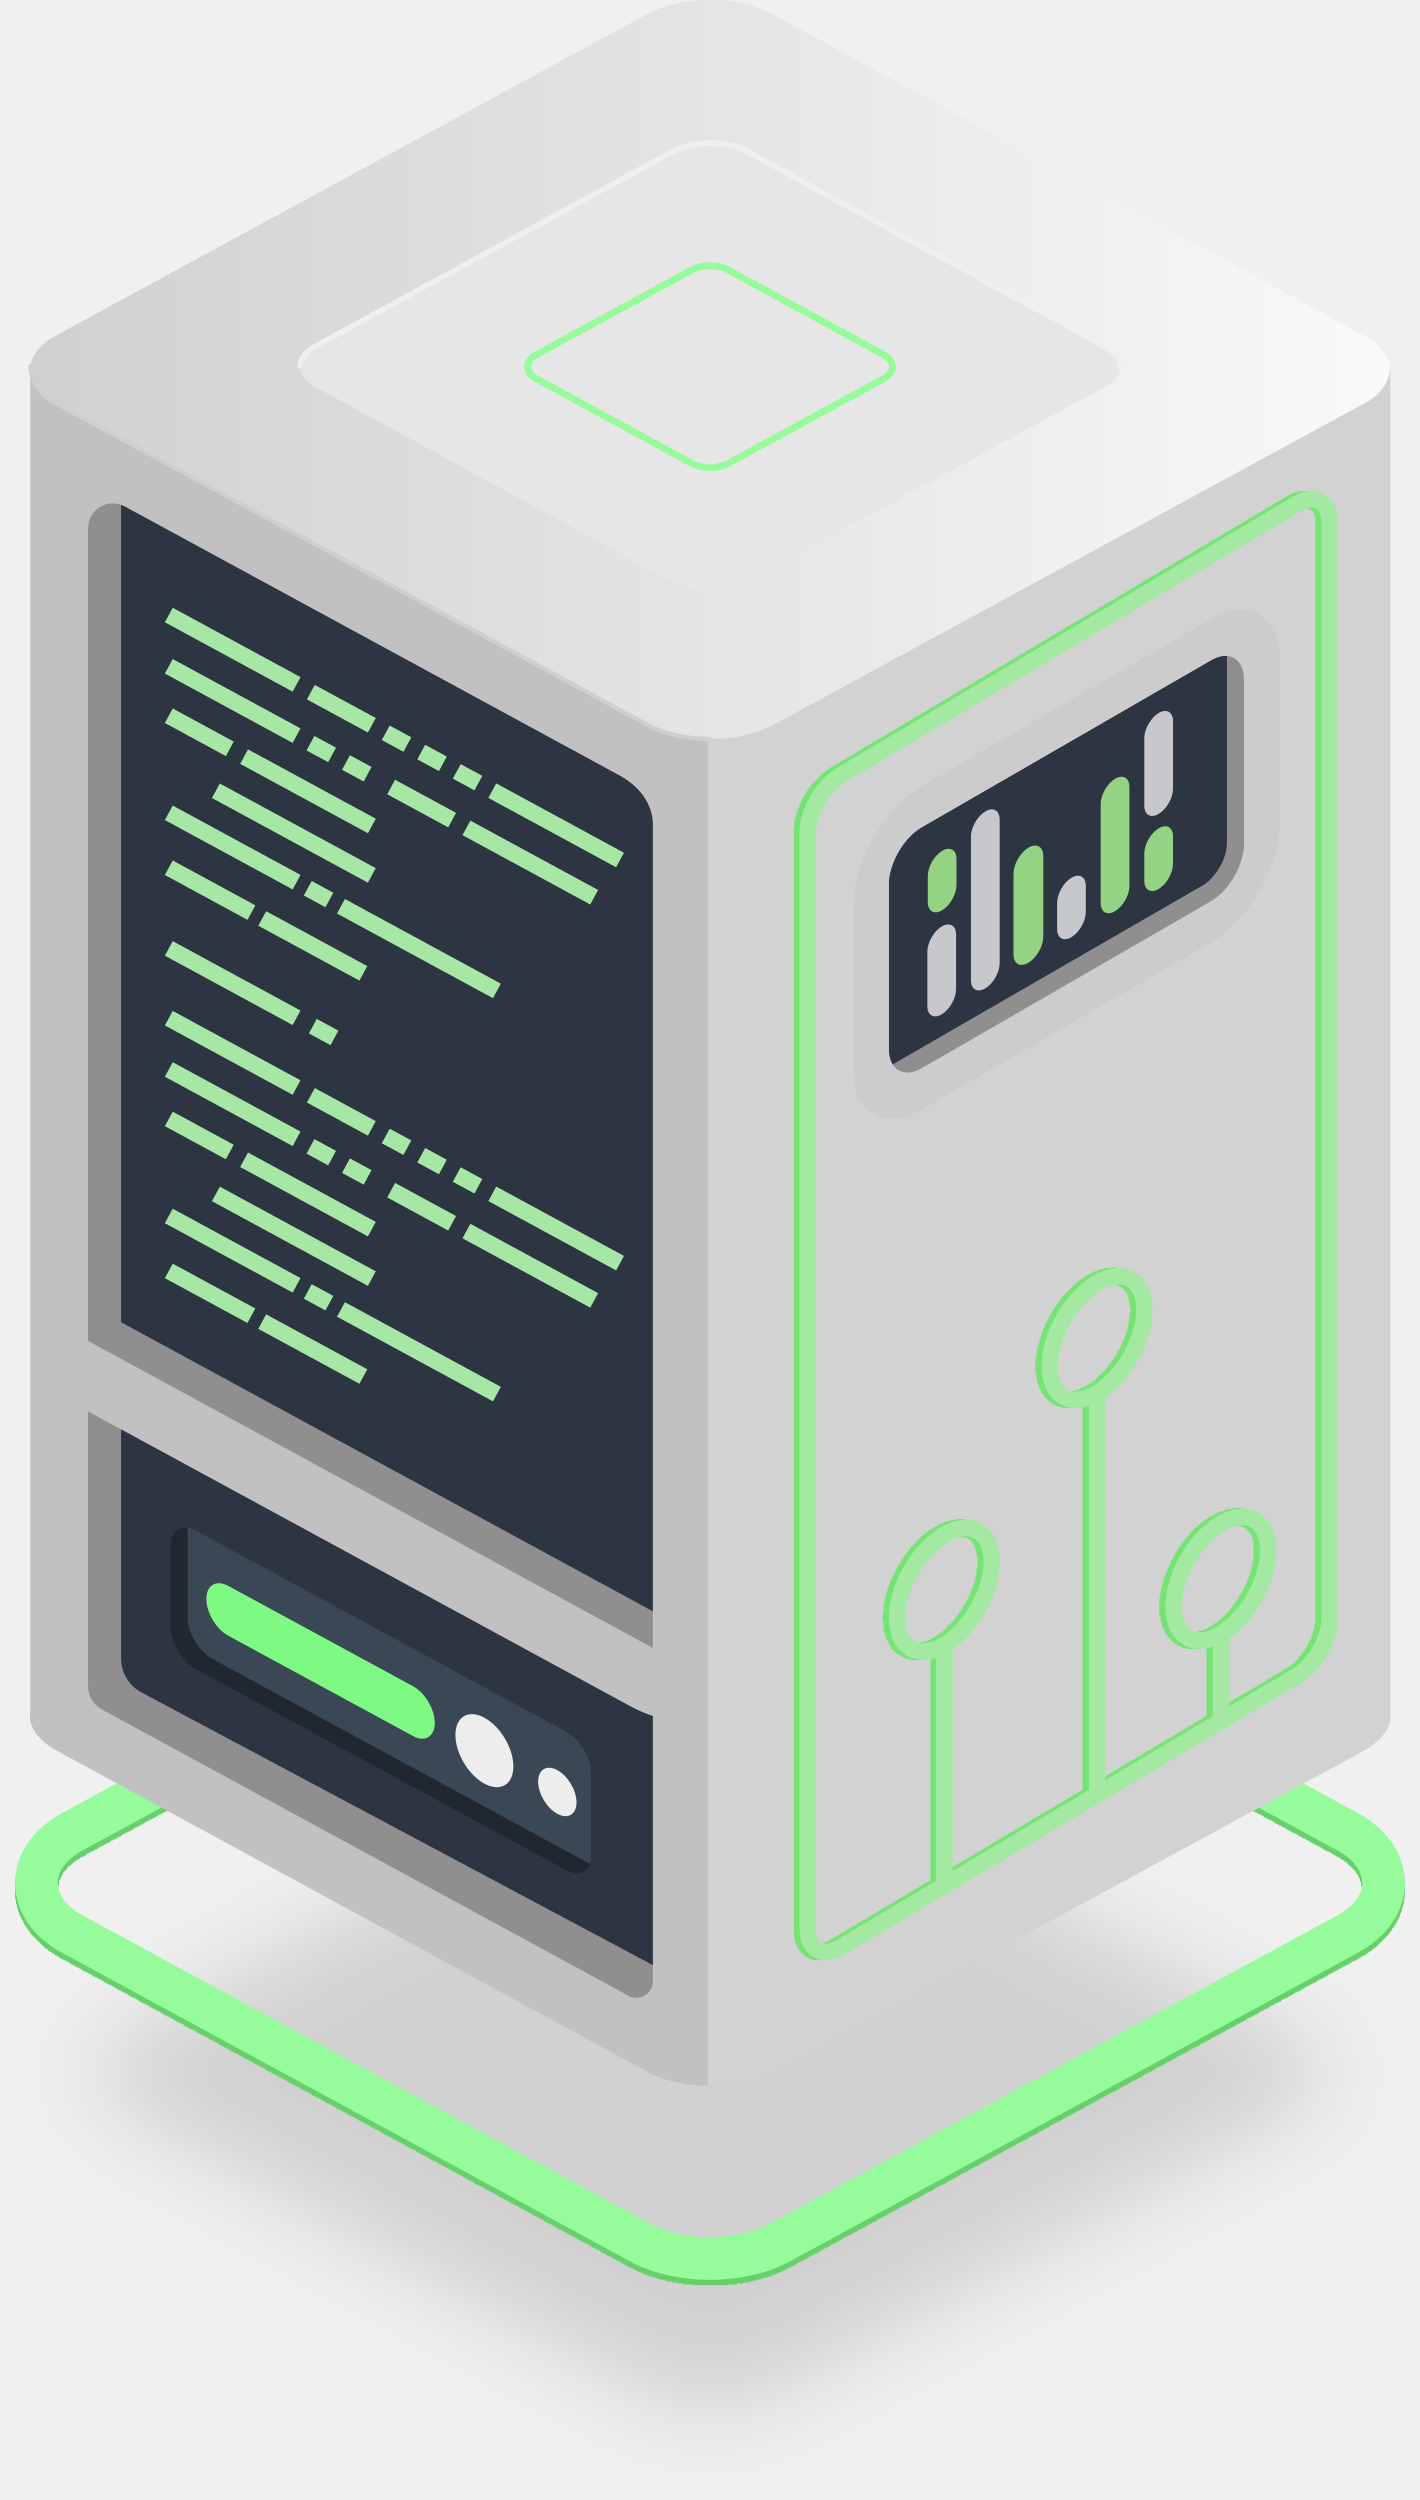
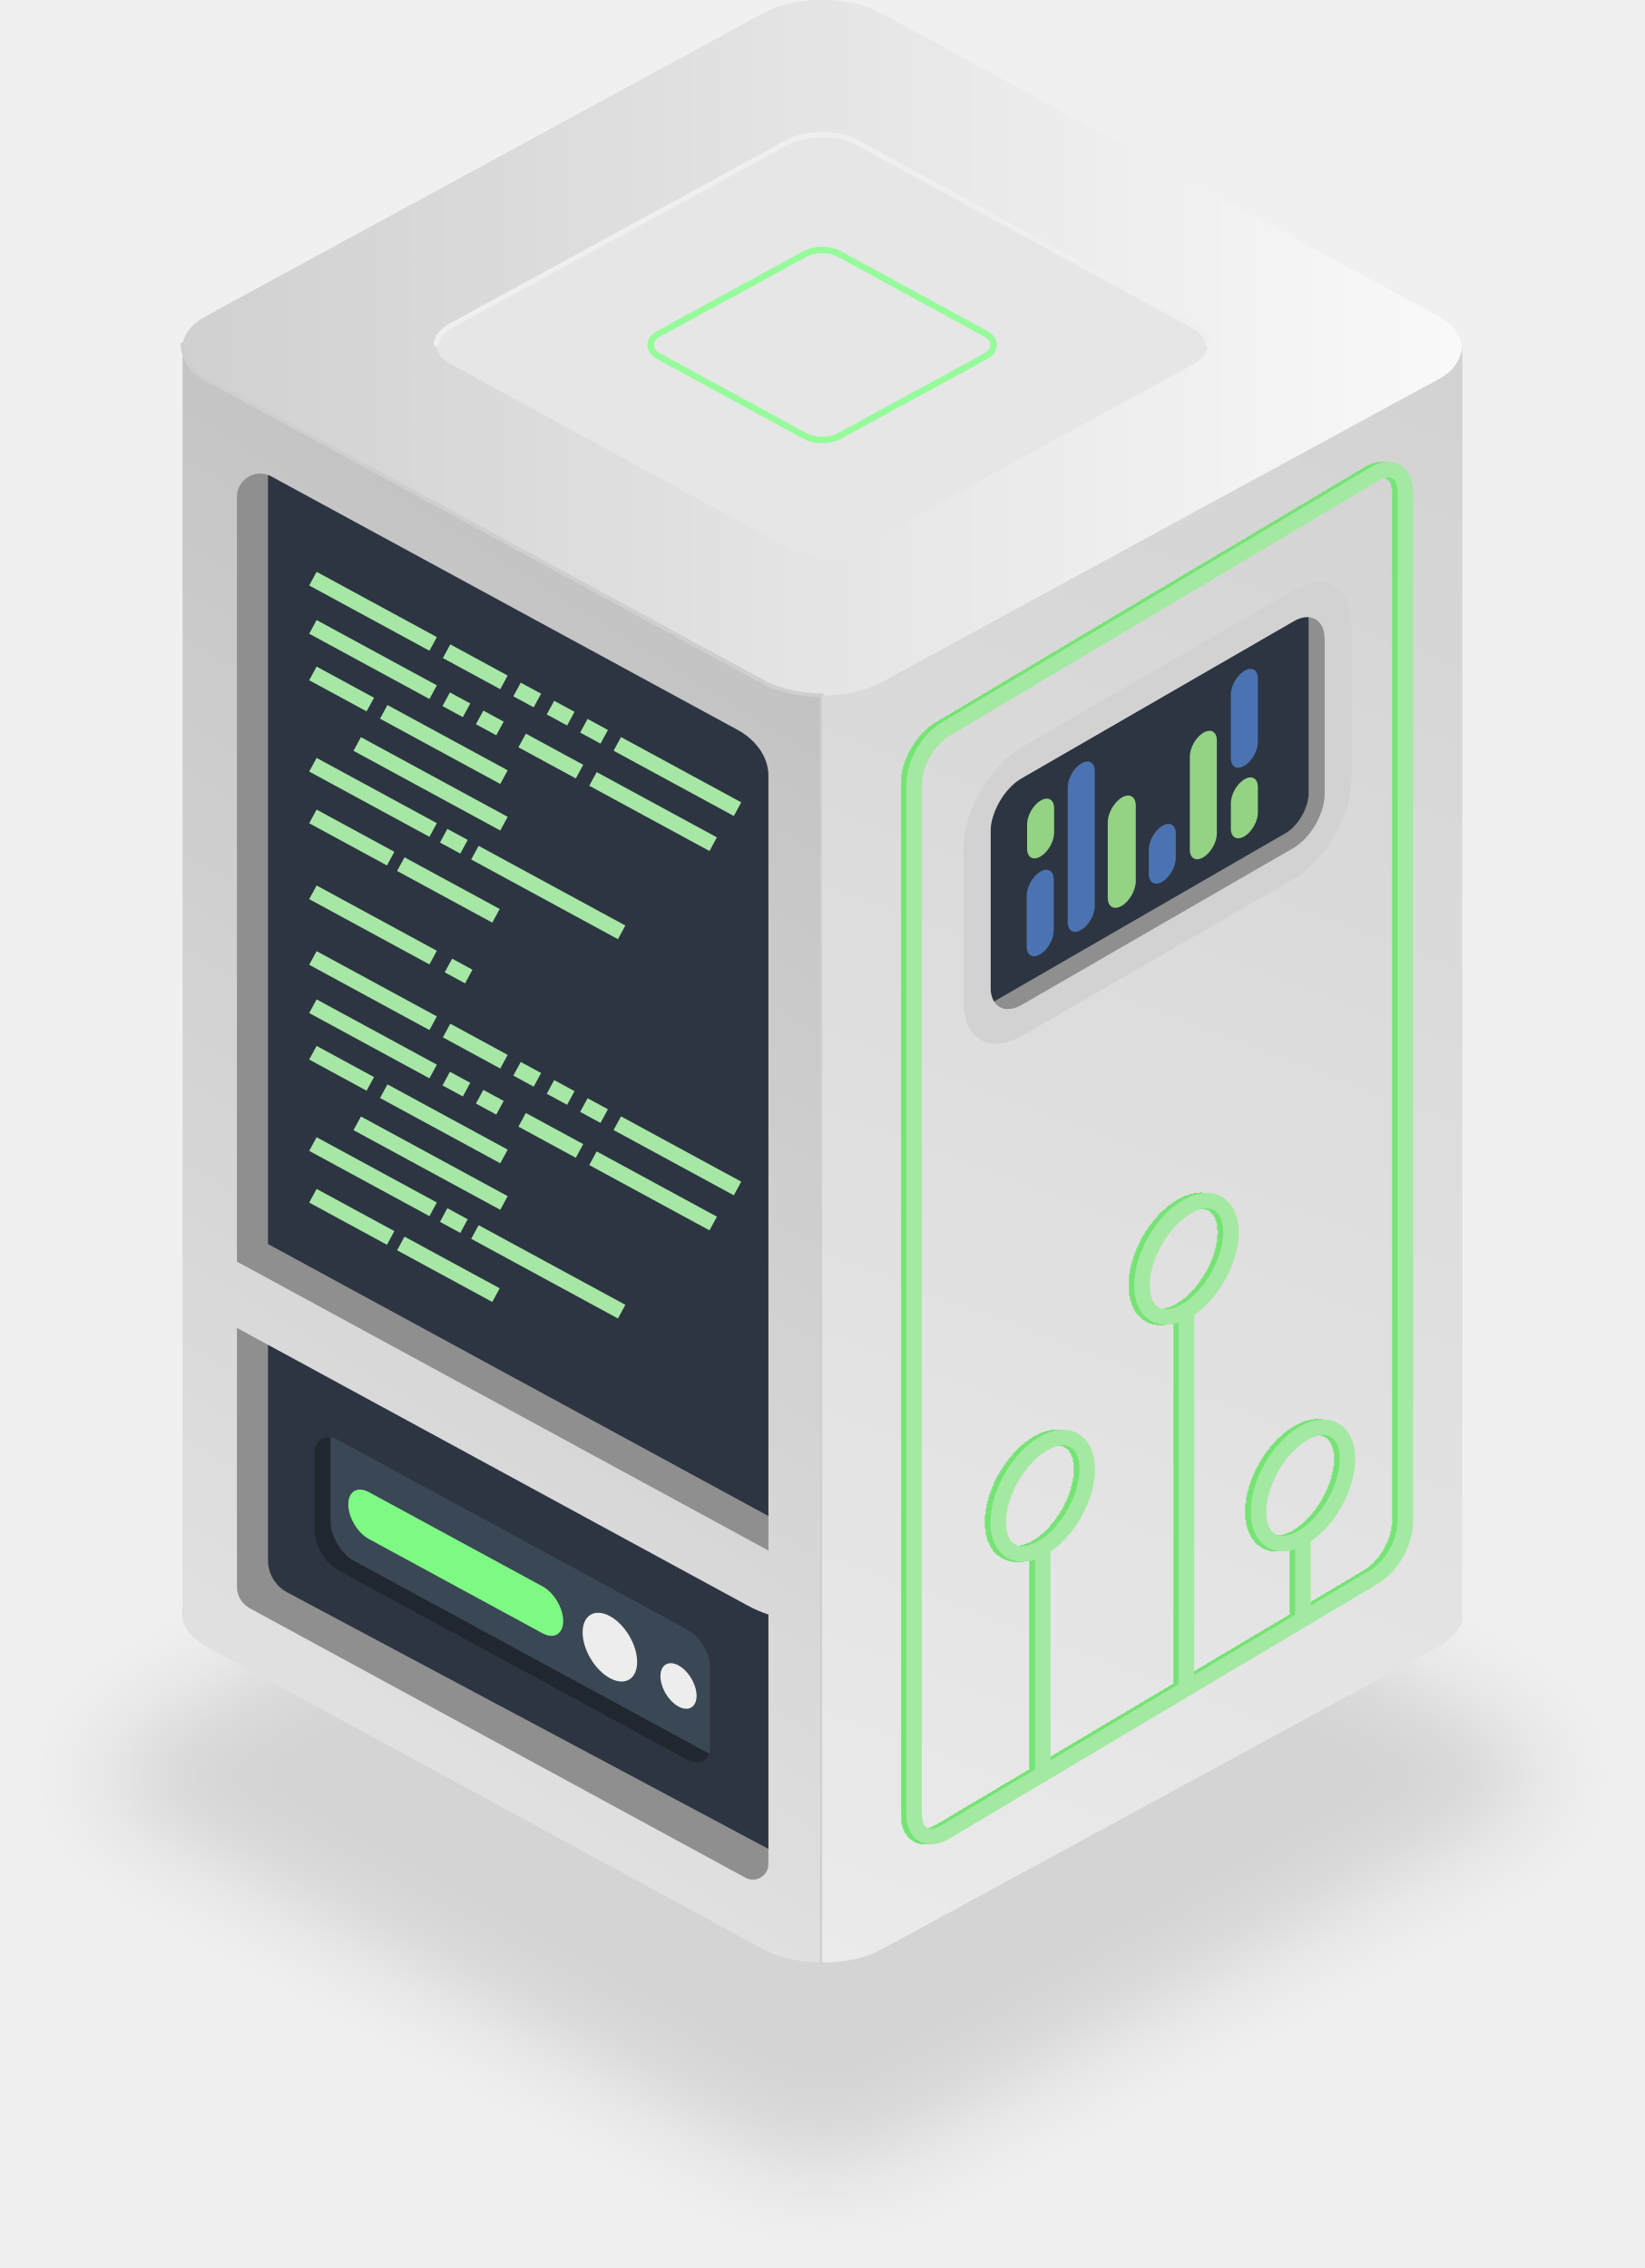
- <svg xmlns="http://www.w3.org/2000/svg" width="1032" height="1817" viewBox="0 0 1032 1817" fill="none">
+ <svg xmlns="http://www.w3.org/2000/svg" width="1270" height="1752" viewBox="0 0 1270 1752" fill="none">
  <g filter="url(#filter0_d)">
-     <path d="M557.231 1267.28C534.46 1254.91 497.54 1254.91 474.769 1267.28L83.078 1480.1C60.307 1492.47 60.307 1512.53 83.078 1524.9L474.769 1737.72C486.021 1743.83 500.726 1746.93 515.472 1747C530.57 1747.07 545.711 1743.98 557.231 1737.72L948.922 1524.9C971.693 1512.53 971.693 1492.47 948.922 1480.1L557.231 1267.28Z" fill="white" fill-opacity="0.01" />
+     <path d="M686.034 1076.48C657.849 1061.17 612.151 1061.17 583.966 1076.48L99.139 1339.78C70.954 1355.09 70.954 1379.91 99.139 1395.22L583.966 1658.52C597.892 1666.08 616.094 1669.91 634.347 1670C653.035 1670.09 671.776 1666.26 686.034 1658.52L1170.86 1395.22C1199.05 1379.91 1199.05 1355.09 1170.86 1339.78L686.034 1076.48Z" fill="white" fill-opacity="0.01" />
  </g>
+   <path d="M589.672 988.191C614.666 974.603 655.188 974.603 680.182 988.191L1110.1 1221.93C1135.1 1235.52 1135.1 1257.55 1110.1 1271.14L680.182 1504.88C667.832 1511.59 651.691 1514.99 635.506 1515.07C618.934 1515.15 602.316 1511.75 589.672 1504.88L159.751 1271.14C134.757 1257.55 134.757 1235.52 159.751 1221.93L589.672 988.191Z" fill="#A0A0A0" />
+   <path d="M167.706 327.581L163.5 1246L604.501 1486L618.001 561.5L167.706 327.581Z" fill="#2C3541" />
+   <path d="M207 356C207 347.163 199.837 340 191 340C182.163 340 175 347.163 175 356V943.593V994.814V1205.36C175 1227.52 187.214 1247.88 206.768 1258.3L581.471 1458.12C598.271 1467.25 618.097 1470.25 637.396 1470.16V1436C623.552 1436.07 605.017 1434.5 596.529 1429.88L221.825 1230.07C212.7 1225.2 207 1215.7 207 1205.36V1012.21L580.925 1215.51C597.724 1224.64 618.317 1228.52 637.616 1228.43L637.396 1183.43C623.552 1183.5 610.908 1180.59 602.419 1175.97L207 960.991V356Z" fill="#8F8F8F" />
+   <path d="M589.672 10.191C614.666 -3.397 655.188 -3.397 680.182 10.191L1110.1 243.931C1135.1 257.519 1135.1 279.551 1110.1 293.139L680.182 526.879C667.832 533.593 651.691 536.989 635.506 537.068C618.934 537.149 602.316 533.753 589.672 526.878L159.751 293.139C134.757 279.551 134.757 257.519 159.751 243.931L589.672 10.191Z" fill="url(#paint0_linear)" />
+   <path d="M589.666 10.191C614.66 -3.397 655.182 -3.397 680.176 10.191L1110.1 243.931C1135.09 257.519 1135.09 279.551 1110.1 293.139L680.176 526.879C667.826 533.593 651.685 536.989 635.5 537.068C618.928 537.149 602.31 533.753 589.666 526.878L159.745 293.139C134.752 279.551 134.752 257.519 159.745 243.931L589.666 10.191Z" fill="url(#paint1_linear)" />
+   <path fill-rule="evenodd" clip-rule="evenodd" d="M159.751 1272.14C144.347 1263.45 140.836 1253.09 141.006 1249V266C141.006 273 145.006 286 159.751 293.139L589.672 526.878C602.021 533.593 618.741 536.99 634.927 537.069L634.926 1516.07C620.368 1516 605.266 1513.24 593.506 1507.8C592.192 1507.19 590.913 1506.55 589.672 1505.88L159.751 1272.14ZM593.506 599.266C593.506 583.976 583.043 571.081 569.611 563.778L209.603 368.049C197.609 361.528 183.006 370.211 183.006 383.863V974.576L593.506 1197.76V599.266ZM593.506 1247.2C588.073 1245.4 582.837 1243.18 577.925 1240.51L183.006 1025.8V1225.68C183.006 1232.64 186.814 1239.05 192.93 1242.37L575.774 1450.52C583.77 1454.86 593.506 1449.08 593.506 1439.97V1247.2Z" fill="url(#paint2_linear)" />
+   <path d="M634.927 1516.07C634.54 1516.07 635.313 1516.07 634.927 1516.07ZM634.927 1516.07L634.927 537.069M634.927 537.069C635.1 537.069 634.754 537.07 634.927 537.069ZM634.927 537.069C635.14 537.07 634.714 537.069 634.927 537.069ZM634.927 537.069C618.741 536.99 602.022 533.593 589.672 526.878L159.751 293.139C145.006 286 141.006 273 141.006 266" stroke="#CFCFCF" stroke-width="3" stroke-linecap="round" stroke-linejoin="round" />
+   <path d="M1129.51 266V1249C1129.68 1253.09 1126.16 1263.45 1110.76 1272.14L680.84 1505.88C668.196 1512.75 651.577 1516.15 635.006 1516.07V537.068C651.577 537.149 668.196 533.753 680.84 526.878L1110.76 293.139C1125.51 286 1129.51 273 1129.51 266Z" fill="url(#paint3_linear)" />
+   <path d="M607.702 110.167C622.782 101.944 647.23 101.944 662.31 110.167L921.696 251.611C936.776 259.834 936.776 273.166 921.696 281.389L662.31 422.833C654.859 426.896 645.12 428.951 635.355 428.999C625.357 429.048 615.331 426.993 607.702 422.833L348.315 281.389C333.236 273.166 333.236 259.834 348.315 251.611L607.702 110.167Z" fill="#E6E6E6" />
+   <path d="M648.113 196.109C644.367 194.066 639.618 193.114 635.006 193.114C630.394 193.114 625.645 194.066 621.898 196.109L508.748 257.81C505.039 259.833 502.512 262.868 502.512 266.5C502.512 270.132 505.039 273.167 508.748 275.19L621.898 336.891C625.689 338.958 630.505 339.909 635.171 339.886C639.729 339.863 644.41 338.91 648.113 336.891L761.263 275.19C764.973 273.167 767.5 270.132 767.5 266.5C767.5 262.868 764.973 259.833 761.263 257.81L648.113 196.109Z" stroke="#96FB9B" stroke-width="5" />
+   <path d="M337.017 266C337.243 260.779 341.009 255.595 348.315 251.611L607.702 110.167C622.781 101.944 647.23 101.944 662.31 110.167L921.696 251.611C929.236 255.723 933.006 261.111 933.006 266.5" stroke="#EFEFEF" stroke-width="4" stroke-linecap="round" />
+   <rect width="301.914" height="177.919" transform="matrix(-0.866025 0.5 0 1 1026.47 464)" fill="#2C3541" />
+   <path d="M1018.72 471.709V612.984C1018.72 626.792 1009.02 643.581 997.065 650.484L765.001 784.467" stroke="#8F8F8F" stroke-width="16" />
+   <rect x="10.392" y="-18" width="322.06" height="199.099" rx="40" transform="matrix(-0.866025 0.5 0 1 1042.52 460.858)" stroke="#D2D2D2" stroke-width="24" stroke-linecap="round" />
+   <rect width="342.571" height="106.712" transform="matrix(0.878817 0.477159 0 1 247.344 1099)" fill="#3A4755" />
+   <path d="M247.344 1100.94V1175.67C247.344 1189.48 257.18 1206.01 269.314 1212.6L548.4 1364.13" stroke="#21272F" stroke-width="16" />
+   <rect x="-13.182" y="-22.157" width="378.053" height="130.636" rx="36" transform="matrix(0.878817 0.477159 0 1 241.403 1108.76)" stroke="#2C3541" stroke-width="30" stroke-linecap="round" />
+   <path d="M950.681 620.383C950.681 613.677 955.353 605.462 961.116 602.033C966.879 598.604 971.551 601.261 971.551 607.967V627.753C971.551 634.459 966.879 642.675 961.116 646.103C955.353 649.532 950.681 646.875 950.681 640.17V620.383Z" fill="#93D383" />
+   <path d="M950.681 536.558C950.681 529.852 955.353 521.637 961.116 518.208C966.879 514.779 971.551 517.436 971.551 524.142V573.208C971.551 579.914 966.879 588.129 961.116 591.558C955.353 594.987 950.681 592.33 950.681 585.624V536.558Z" fill="#578BDA" fill-opacity="0.73" />
+   <path d="M918.99 584.374C918.99 577.668 923.662 569.452 929.425 566.024C935.188 562.595 939.86 565.252 939.86 571.958V643.909C939.86 650.615 935.188 658.831 929.425 662.259C923.662 665.688 918.99 663.031 918.99 656.325V584.374Z" fill="#93D383" />
+   <path d="M887.299 656.292C887.299 649.586 891.971 641.371 897.734 637.942C903.497 634.513 908.169 637.17 908.169 643.876V662.763C908.169 669.469 903.497 677.685 897.734 681.113C891.971 684.542 887.299 681.885 887.299 675.179V656.292Z" fill="#578BDA" fill-opacity="0.73" />
+   <path d="M855.608 635.123C855.608 628.169 860.453 619.649 866.43 616.093C872.406 612.538 877.251 615.293 877.251 622.247V680.708C877.251 687.662 872.406 696.182 866.43 699.737C860.453 703.293 855.608 700.538 855.608 693.584V635.123Z" fill="#93D383" />
+   <path d="M824.691 608.098C824.691 601.392 829.363 593.176 835.126 589.748C840.889 586.319 845.56 588.976 845.56 595.682V700.011C845.56 706.717 840.889 714.933 835.126 718.361C829.363 721.79 824.691 719.133 824.691 712.428V608.098Z" fill="#578BDA" fill-opacity="0.73" />
+   <path d="M793 691.708C793 685.002 797.672 676.787 803.435 673.358C809.198 669.93 813.87 672.586 813.87 679.292V718.865C813.87 725.571 809.198 733.787 803.435 737.215C797.672 740.644 793 737.987 793 731.282V691.708Z" fill="#578BDA" fill-opacity="0.73" />
+   <path d="M793.309 636.766C793.309 630.06 797.981 621.845 803.744 618.416C809.507 614.987 814.179 617.644 814.179 624.35V643.237C814.179 649.943 809.507 658.158 803.744 661.587C797.981 665.016 793.309 662.359 793.309 655.653V636.766Z" fill="#93D383" />
+   <rect width="188.89" height="36.223" rx="18.111" transform="matrix(0.878817 0.477159 0 1 269 1144)" fill="#7EFA84" />
+   <rect width="47.928" height="47.928" rx="23.964" transform="matrix(0.878817 0.477159 0 1 450 1237)" fill="#EDEDED" />
+   <rect width="31.763" height="31.763" rx="15.882" transform="matrix(0.878817 0.477159 0 1 510.103 1278.94)" fill="#EDEDED" />
  <g filter="url(#filter1_d)">
-     <path d="M52.59 1331.29L465.171 1107.15C479.997 1099.1 498.422 1095.5 516 1095.5C533.578 1095.5 552.003 1099.1 566.829 1107.15L979.41 1331.29C993.993 1339.21 1005.5 1351.99 1005.5 1368.5C1005.5 1385.01 993.993 1397.79 979.41 1405.71L566.829 1629.85C551.833 1637.99 533.149 1641.59 515.369 1641.5C497.994 1641.41 479.826 1637.81 465.171 1629.85L52.59 1405.71C38.007 1397.79 26.5 1385.01 26.5 1368.5C26.5 1351.99 38.007 1339.21 52.59 1331.29Z" stroke="#96FB9B" stroke-width="31" />
+     <path d="M805.376 1195.45C824.362 1184.16 839.753 1157.09 839.753 1135C839.753 1112.91 824.362 1104.16 805.376 1115.45C786.391 1126.75 771 1153.81 771 1175.9C771 1197.99 786.391 1206.75 805.376 1195.45ZM805.376 1195.45V1370.41M1006.38 1187.45C1025.36 1176.16 1040.75 1149.09 1040.75 1127C1040.75 1104.91 1025.36 1096.16 1006.38 1107.45C987.391 1118.75 972 1145.81 972 1167.9C972 1189.99 987.391 1198.75 1006.38 1187.45ZM1006.38 1187.45V1250.83M916.376 1012.45C935.362 1001.16 950.753 974.091 950.753 952C950.753 929.909 935.362 921.157 916.376 932.452C897.391 943.747 882 970.812 882 992.903C882 1014.99 897.391 1023.75 916.376 1012.45ZM916.376 1012.45V1304.37M730.069 1415.21L1061.4 1218.09C1074.69 1210.19 1085.46 1191.24 1085.46 1175.78V380C1085.46 364.536 1074.69 358.41 1061.4 366.316L730.069 563.435C716.779 571.341 706.006 590.287 706.006 605.751V1401.53C706.006 1416.99 716.779 1423.12 730.069 1415.21Z" stroke="#A3E9A2" stroke-width="12" />
  </g>
-   <path d="M470.672 988.191C495.666 974.603 536.188 974.603 561.182 988.191L991.103 1221.93C1016.1 1235.52 1016.1 1257.55 991.103 1271.14L561.182 1504.88C548.832 1511.59 532.691 1514.99 516.506 1515.07C499.934 1515.15 483.316 1511.75 470.672 1504.88L40.751 1271.14C15.758 1257.55 15.758 1235.52 40.751 1221.93L470.672 988.191Z" fill="#A0A0A0" />
-   <path d="M48.706 327.581L44.5 1246L485.501 1486L499.001 561.5L48.706 327.581Z" fill="#2C3541" />
-   <path d="M88 356C88 347.163 80.837 340 72 340C63.163 340 56 347.163 56 356V943.593V994.814V1205.36C56 1227.52 68.214 1247.88 87.768 1258.3L462.471 1458.12C479.271 1467.25 499.097 1470.25 518.396 1470.16V1436C504.552 1436.07 486.017 1434.5 477.529 1429.88L102.825 1230.07C93.7 1225.2 88 1215.7 88 1205.36V1012.21L461.925 1215.51C478.724 1224.64 499.317 1228.52 518.616 1228.43L518.396 1183.43C504.552 1183.5 491.908 1180.59 483.419 1175.97L88 960.991V356Z" fill="#8F8F8F" />
-   <path d="M470.672 10.191C495.666 -3.397 536.188 -3.397 561.182 10.191L991.103 243.931C1016.1 257.519 1016.1 279.551 991.103 293.139L561.182 526.879C548.832 533.593 532.691 536.989 516.506 537.068C499.934 537.149 483.316 533.753 470.672 526.878L40.751 293.139C15.758 279.551 15.758 257.519 40.751 243.931L470.672 10.191Z" fill="url(#paint0_linear)" />
-   <path d="M470.666 10.191C495.66 -3.397 536.182 -3.397 561.176 10.191L991.097 243.931C1016.09 257.519 1016.09 279.551 991.097 293.139L561.176 526.879C548.826 533.593 532.685 536.989 516.5 537.068C499.928 537.149 483.31 533.753 470.666 526.878L40.745 293.139C15.752 279.551 15.752 257.519 40.745 243.931L470.666 10.191Z" fill="url(#paint1_linear)" />
-   <path fill-rule="evenodd" clip-rule="evenodd" d="M40.751 1272.14C25.347 1263.45 21.836 1253.09 22.006 1249V266C22.006 273 26.006 286 40.751 293.139L470.672 526.878C483.021 533.593 499.741 536.99 515.927 537.069L515.926 1516.07C501.368 1516 486.266 1513.24 474.506 1507.8C473.192 1507.19 471.913 1506.55 470.672 1505.88L40.751 1272.14ZM474.506 599.266C474.506 583.976 464.043 571.081 450.611 563.778L90.603 368.049C78.609 361.528 64.006 370.211 64.006 383.863V974.576L474.506 1197.76V599.266ZM474.506 1247.2C469.073 1245.4 463.837 1243.18 458.925 1240.51L64.006 1025.8V1225.68C64.006 1232.64 67.814 1239.05 73.93 1242.37L456.774 1450.52C464.77 1454.86 474.506 1449.08 474.506 1439.97V1247.2Z" fill="#C1C1C1" />
-   <path d="M515.927 1516.07C515.54 1516.07 516.313 1516.07 515.927 1516.07ZM515.927 1516.07L515.927 537.069M515.927 537.069C516.1 537.069 515.754 537.07 515.927 537.069ZM515.927 537.069C516.14 537.07 515.714 537.069 515.927 537.069ZM515.927 537.069C499.741 536.99 483.022 533.593 470.672 526.878L40.751 293.139C26.006 286 22.006 273 22.006 266" stroke="#CFCFCF" stroke-width="3" stroke-linecap="round" stroke-linejoin="round" />
-   <path d="M1010.51 266V1249C1010.68 1253.09 1007.16 1263.45 991.761 1272.14L561.84 1505.88C549.196 1512.75 532.577 1516.15 516.006 1516.07V537.068C532.577 537.149 549.196 533.753 561.84 526.878L991.761 293.139C1006.51 286 1010.51 273 1010.51 266Z" fill="#D2D2D2" />
-   <path d="M488.702 110.167C503.782 101.944 528.23 101.944 543.31 110.167L802.696 251.611C817.776 259.834 817.776 273.166 802.696 281.389L543.31 422.833C535.859 426.896 526.12 428.951 516.355 428.999C506.357 429.048 496.331 426.993 488.702 422.833L229.315 281.389C214.236 273.166 214.236 259.834 229.315 251.611L488.702 110.167Z" fill="#E6E6E6" />
-   <path d="M642.263 257.81L529.113 196.109C525.367 194.066 520.618 193.114 516.006 193.114C511.394 193.114 506.645 194.066 502.898 196.109L389.748 257.81C386.039 259.833 383.512 262.868 383.512 266.5C383.512 270.132 386.039 273.167 389.748 275.19L502.898 336.891C506.689 338.958 511.505 339.909 516.171 339.886C520.729 339.863 525.41 338.91 529.113 336.891L642.263 275.19C645.973 273.167 648.5 270.132 648.5 266.5C648.5 262.868 645.973 259.833 642.263 257.81Z" stroke="#96FB9B" stroke-width="5" />
-   <path d="M218.017 266C218.243 260.779 222.009 255.595 229.315 251.611L488.702 110.167C503.781 101.944 528.23 101.944 543.31 110.167L802.696 251.611C810.236 255.723 814.006 261.111 814.006 266.5" stroke="#EFEFEF" stroke-width="4" stroke-linecap="round" />
-   <rect width="301.914" height="177.919" transform="matrix(-0.866025 0.5 0 1 907.465 464)" fill="#2C3541" />
-   <path d="M899.715 471.709V612.984C899.715 626.792 890.022 643.581 878.065 650.484L646.001 784.467" stroke="#8F8F8F" stroke-width="16" />
-   <rect x="12.99" y="-22.5" width="328.06" height="205.099" rx="43" transform="matrix(-0.866025 0.5 0 1 928.368 459.559)" stroke="#CCCCCC" stroke-width="30" stroke-linecap="round" />
-   <rect width="342.571" height="106.712" transform="matrix(0.878817 0.477159 0 1 128.344 1099)" fill="#3A4755" />
-   <path d="M128.344 1100.94V1175.67C128.344 1189.48 138.18 1206.01 150.314 1212.6L429.4 1364.13" stroke="#21272F" stroke-width="16" />
-   <rect x="-13.182" y="-22.157" width="378.053" height="130.636" rx="36" transform="matrix(0.878817 0.477159 0 1 122.403 1108.76)" stroke="#2C3541" stroke-width="30" stroke-linecap="round" />
-   <path d="M831.681 620.383C831.681 613.677 836.353 605.462 842.116 602.033C847.879 598.604 852.551 601.261 852.551 607.967V627.753C852.551 634.459 847.879 642.675 842.116 646.103C836.353 649.532 831.681 646.875 831.681 640.17V620.383Z" fill="#93D383" />
-   <path d="M831.681 536.558C831.681 529.852 836.353 521.637 842.116 518.208C847.879 514.779 852.551 517.436 852.551 524.142V573.208C852.551 579.914 847.879 588.129 842.116 591.558C836.353 594.987 831.681 592.33 831.681 585.624V536.558Z" fill="white" fill-opacity="0.73" />
-   <path d="M799.99 584.374C799.99 577.668 804.662 569.452 810.425 566.024C816.188 562.595 820.86 565.252 820.86 571.958V643.909C820.86 650.615 816.188 658.831 810.425 662.259C804.662 665.688 799.99 663.031 799.99 656.325V584.374Z" fill="#93D383" />
-   <path d="M768.299 656.292C768.299 649.586 772.971 641.371 778.734 637.942C784.497 634.513 789.169 637.17 789.169 643.876V662.763C789.169 669.469 784.497 677.685 778.734 681.113C772.971 684.542 768.299 681.885 768.299 675.179V656.292Z" fill="white" fill-opacity="0.73" />
-   <path d="M736.608 635.123C736.608 628.169 741.453 619.649 747.43 616.093C753.406 612.538 758.251 615.293 758.251 622.247V680.708C758.251 687.662 753.406 696.182 747.43 699.737C741.453 703.293 736.608 700.538 736.608 693.584V635.123Z" fill="#93D383" />
-   <path d="M705.691 608.098C705.691 601.392 710.363 593.176 716.126 589.748C721.889 586.319 726.56 588.976 726.56 595.682V700.011C726.56 706.717 721.889 714.933 716.126 718.361C710.363 721.79 705.691 719.133 705.691 712.428V608.098Z" fill="white" fill-opacity="0.73" />
-   <path d="M674 691.708C674 685.002 678.672 676.787 684.435 673.358C690.198 669.93 694.87 672.586 694.87 679.292V718.865C694.87 725.571 690.198 733.787 684.435 737.215C678.672 740.644 674 737.987 674 731.282V691.708Z" fill="white" fill-opacity="0.73" />
-   <path d="M674.309 636.766C674.309 630.06 678.981 621.845 684.744 618.416C690.507 614.987 695.179 617.644 695.179 624.35V643.237C695.179 649.943 690.507 658.158 684.744 661.587C678.981 665.016 674.309 662.359 674.309 655.653V636.766Z" fill="#93D383" />
-   <rect width="188.89" height="36.223" rx="18.111" transform="matrix(0.878817 0.477159 0 1 150 1144)" fill="#7EFA84" />
-   <rect width="47.928" height="47.928" rx="23.964" transform="matrix(0.878817 0.477159 0 1 331 1237)" fill="#EDEDED" />
-   <rect width="31.763" height="31.763" rx="15.882" transform="matrix(0.878817 0.477159 0 1 391.103 1278.94)" fill="#EDEDED" />
-   <g filter="url(#filter2_d)">
-     <path d="M686.376 1195.45C705.362 1184.16 720.753 1157.09 720.753 1135C720.753 1112.91 705.362 1104.16 686.376 1115.45C667.391 1126.75 652 1153.81 652 1175.9C652 1197.99 667.391 1206.75 686.376 1195.45ZM686.376 1195.45V1370.41M887.376 1187.45C906.362 1176.16 921.753 1149.09 921.753 1127C921.753 1104.91 906.362 1096.16 887.376 1107.45C868.391 1118.75 853 1145.81 853 1167.9C853 1189.99 868.391 1198.75 887.376 1187.45ZM887.376 1187.45V1250.83M797.376 1012.45C816.362 1001.16 831.753 974.091 831.753 952C831.753 929.909 816.362 921.157 797.376 932.452C778.391 943.747 763 970.812 763 992.903C763 1014.99 778.391 1023.75 797.376 1012.45ZM797.376 1012.45V1304.37M611.069 1415.21L942.396 1218.09C955.686 1210.19 966.459 1191.24 966.459 1175.78V380C966.459 364.536 955.686 358.41 942.396 366.316L611.069 563.435C597.779 571.341 587.006 590.287 587.006 605.751V1401.53C587.006 1416.99 597.779 1423.12 611.069 1415.21Z" stroke="#A3E9A2" stroke-width="12" />
-   </g>
-   <path d="M122.685 447L215.547 497.42" stroke="#A7E7A6" stroke-width="12" />
-   <path d="M270.255 600.328L177.393 549.908" stroke="#A7E7A6" stroke-width="12" />
-   <path d="M431.851 652.131L338.989 601.711" stroke="#A7E7A6" stroke-width="12" />
-   <path d="M357.786 574.65L450.648 625.07" stroke="#A7E7A6" stroke-width="12" />
-   <path d="M215.547 534.688L122.685 484.268" stroke="#A7E7A6" stroke-width="12" />
-   <path d="M215.547 641.167L122.685 590.747" stroke="#A7E7A6" stroke-width="12" />
-   <path d="M182.723 663.275L122.685 630.677" stroke="#A7E7A6" stroke-width="12" />
-   <path d="M225.927 503.056L270.254 527.124" stroke="#A7E7A6" stroke-width="12" />
-   <path d="M156.91 574.725L270.252 636.265" stroke="#A7E7A6" stroke-width="12" />
-   <path d="M247.811 658.684L361.153 720.224" stroke="#A7E7A6" stroke-width="12" />
-   <path d="M190.579 667.539L264.083 707.449" stroke="#A7E7A6" stroke-width="12" />
-   <path d="M167.012 544.272L122.685 520.205" stroke="#A7E7A6" stroke-width="12" />
-   <path d="M328.608 596.075L284.281 572.008" stroke="#A7E7A6" stroke-width="12" />
-   <path d="M280.354 532.607L296.064 541.138" stroke="#A7E7A6" stroke-width="12" />
-   <path d="M306.164 546.622L321.875 555.152" stroke="#A7E7A6" stroke-width="12" />
-   <path d="M267.168 562.716L251.457 554.186" stroke="#A7E7A6" stroke-width="12" />
-   <path d="M331.975 560.635L347.686 569.166" stroke="#A7E7A6" stroke-width="12" />
-   <path d="M241.357 548.702L225.646 540.172" stroke="#A7E7A6" stroke-width="12" />
-   <path d="M239.393 654.115L223.682 645.585" stroke="#A7E7A6" stroke-width="12" />
-   <path d="M122.685 740.019L215.547 790.439" stroke="#A7E7A6" stroke-width="12" />
-   <path d="M270.255 893.347L177.393 842.927" stroke="#A7E7A6" stroke-width="12" />
-   <path d="M431.851 945.151L338.989 894.731" stroke="#A7E7A6" stroke-width="12" />
-   <path d="M357.786 867.669L450.648 918.089" stroke="#A7E7A6" stroke-width="12" />
-   <path d="M215.547 827.707L122.685 777.287" stroke="#A7E7A6" stroke-width="12" />
-   <path d="M215.547 739.729L122.685 689.309" stroke="#A7E7A6" stroke-width="12" />
-   <path d="M215.547 934.186L122.685 883.766" stroke="#A7E7A6" stroke-width="12" />
-   <path d="M182.723 956.294L122.685 923.696" stroke="#A7E7A6" stroke-width="12" />
-   <path d="M225.927 796.075L270.254 820.143" stroke="#A7E7A6" stroke-width="12" />
-   <path d="M156.911 867.745L270.253 929.284" stroke="#A7E7A6" stroke-width="12" />
-   <path d="M247.811 951.703L361.153 1013.24" stroke="#A7E7A6" stroke-width="12" />
-   <path d="M190.579 960.558L264.083 1000.47" stroke="#A7E7A6" stroke-width="12" />
-   <path d="M167.012 837.291L122.685 813.224" stroke="#A7E7A6" stroke-width="12" />
-   <path d="M328.608 889.095L284.281 865.027" stroke="#A7E7A6" stroke-width="12" />
-   <path d="M280.354 825.627L296.064 834.157" stroke="#A7E7A6" stroke-width="12" />
-   <path d="M227.354 745.831L243.065 754.361" stroke="#A7E7A6" stroke-width="12" />
-   <path d="M306.165 839.641L321.875 848.171" stroke="#A7E7A6" stroke-width="12" />
-   <path d="M267.168 855.735L251.457 847.205" stroke="#A7E7A6" stroke-width="12" />
-   <path d="M331.975 853.655L347.686 862.185" stroke="#A7E7A6" stroke-width="12" />
-   <path d="M241.357 841.721L225.646 833.191" stroke="#A7E7A6" stroke-width="12" />
-   <path d="M239.393 947.134L223.682 938.604" stroke="#A7E7A6" stroke-width="12" />
+   <path d="M241.685 447L334.547 497.42" stroke="#A7E7A6" stroke-width="12" />
+   <path d="M389.255 600.328L296.393 549.908" stroke="#A7E7A6" stroke-width="12" />
+   <path d="M550.851 652.131L457.989 601.711" stroke="#A7E7A6" stroke-width="12" />
+   <path d="M476.786 574.65L569.648 625.07" stroke="#A7E7A6" stroke-width="12" />
+   <path d="M334.547 534.688L241.685 484.268" stroke="#A7E7A6" stroke-width="12" />
+   <path d="M334.547 641.167L241.685 590.747" stroke="#A7E7A6" stroke-width="12" />
+   <path d="M301.723 663.275L241.685 630.677" stroke="#A7E7A6" stroke-width="12" />
+   <path d="M344.927 503.056L389.254 527.124" stroke="#A7E7A6" stroke-width="12" />
+   <path d="M275.91 574.725L389.252 636.265" stroke="#A7E7A6" stroke-width="12" />
+   <path d="M366.811 658.684L480.153 720.224" stroke="#A7E7A6" stroke-width="12" />
+   <path d="M309.579 667.539L383.083 707.449" stroke="#A7E7A6" stroke-width="12" />
+   <path d="M286.012 544.272L241.685 520.205" stroke="#A7E7A6" stroke-width="12" />
+   <path d="M447.608 596.075L403.281 572.008" stroke="#A7E7A6" stroke-width="12" />
+   <path d="M399.354 532.607L415.064 541.138" stroke="#A7E7A6" stroke-width="12" />
+   <path d="M425.164 546.622L440.875 555.152" stroke="#A7E7A6" stroke-width="12" />
+   <path d="M386.168 562.716L370.457 554.186" stroke="#A7E7A6" stroke-width="12" />
+   <path d="M450.975 560.635L466.686 569.166" stroke="#A7E7A6" stroke-width="12" />
+   <path d="M360.357 548.702L344.646 540.172" stroke="#A7E7A6" stroke-width="12" />
+   <path d="M358.393 654.115L342.682 645.585" stroke="#A7E7A6" stroke-width="12" />
+   <path d="M241.685 740.019L334.547 790.439" stroke="#A7E7A6" stroke-width="12" />
+   <path d="M389.255 893.347L296.393 842.927" stroke="#A7E7A6" stroke-width="12" />
+   <path d="M550.851 945.151L457.989 894.731" stroke="#A7E7A6" stroke-width="12" />
+   <path d="M476.786 867.669L569.648 918.089" stroke="#A7E7A6" stroke-width="12" />
+   <path d="M334.547 827.707L241.685 777.287" stroke="#A7E7A6" stroke-width="12" />
+   <path d="M334.547 739.729L241.685 689.309" stroke="#A7E7A6" stroke-width="12" />
+   <path d="M334.547 934.186L241.685 883.766" stroke="#A7E7A6" stroke-width="12" />
+   <path d="M301.723 956.294L241.685 923.696" stroke="#A7E7A6" stroke-width="12" />
+   <path d="M344.927 796.075L389.254 820.143" stroke="#A7E7A6" stroke-width="12" />
+   <path d="M275.911 867.745L389.253 929.284" stroke="#A7E7A6" stroke-width="12" />
+   <path d="M366.811 951.703L480.153 1013.24" stroke="#A7E7A6" stroke-width="12" />
+   <path d="M309.579 960.558L383.083 1000.47" stroke="#A7E7A6" stroke-width="12" />
+   <path d="M286.012 837.291L241.685 813.224" stroke="#A7E7A6" stroke-width="12" />
+   <path d="M447.608 889.095L403.281 865.027" stroke="#A7E7A6" stroke-width="12" />
+   <path d="M399.354 825.627L415.064 834.157" stroke="#A7E7A6" stroke-width="12" />
+   <path d="M346.354 745.831L362.065 754.361" stroke="#A7E7A6" stroke-width="12" />
+   <path d="M425.165 839.641L440.875 848.171" stroke="#A7E7A6" stroke-width="12" />
+   <path d="M386.168 855.735L370.457 847.205" stroke="#A7E7A6" stroke-width="12" />
+   <path d="M450.975 853.655L466.686 862.185" stroke="#A7E7A6" stroke-width="12" />
+   <path d="M360.357 841.721L344.646 833.191" stroke="#A7E7A6" stroke-width="12" />
+   <path d="M358.393 947.134L342.682 938.604" stroke="#A7E7A6" stroke-width="12" />
  <defs>
-     <filter id="filter0_d" x="0" y="1196" width="1032" height="621" filterUnits="userSpaceOnUse" color-interpolation-filters="sRGB">
+     <filter id="filter0_d" x="0" y="991" width="1270" height="761" filterUnits="userSpaceOnUse" color-interpolation-filters="sRGB">
      <feFlood flood-opacity="0" result="BackgroundImageFix" />
      <feColorMatrix in="SourceAlpha" type="matrix" values="0 0 0 0 0 0 0 0 0 0 0 0 0 0 0 0 0 0 127 0" />
      <feOffset dy="4" />
-       <feGaussianBlur stdDeviation="33" />
-       <feColorMatrix type="matrix" values="0 0 0 0 0 0 0 0 0 0 0 0 0 0 0 0 0 0 0.13 0" />
+       <feGaussianBlur stdDeviation="39" />
+       <feColorMatrix type="matrix" values="0 0 0 0 0 0 0 0 0 0 0 0 0 0 0 0 0 0 0.12 0" />
      <feBlend mode="normal" in2="BackgroundImageFix" result="effect1_dropShadow" />
      <feBlend mode="normal" in="SourceGraphic" in2="effect1_dropShadow" result="shape" />
    </filter>
-     <filter id="filter1_d" x="11" y="1080" width="1010" height="581" filterUnits="userSpaceOnUse" color-interpolation-filters="sRGB">
-       <feFlood flood-opacity="0" result="BackgroundImageFix" />
-       <feColorMatrix in="SourceAlpha" type="matrix" values="0 0 0 0 0 0 0 0 0 0 0 0 0 0 0 0 0 0 127 0" />
-       <feOffset dy="4" />
-       <feColorMatrix type="matrix" values="0 0 0 0 0.4 0 0 0 0 0.821 0 0 0 0 0.421 0 0 0 1 0" />
-       <feBlend mode="normal" in2="BackgroundImageFix" result="effect1_dropShadow" />
-       <feBlend mode="normal" in="SourceGraphic" in2="effect1_dropShadow" result="shape" />
-     </filter>
-     <filter id="filter2_d" x="577.006" y="356.857" width="395.453" height="1067.81" filterUnits="userSpaceOnUse" color-interpolation-filters="sRGB">
+     <filter id="filter1_d" x="696.006" y="356.857" width="395.453" height="1067.81" filterUnits="userSpaceOnUse" color-interpolation-filters="sRGB">
      <feFlood flood-opacity="0" result="BackgroundImageFix" />
      <feColorMatrix in="SourceAlpha" type="matrix" values="0 0 0 0 0 0 0 0 0 0 0 0 0 0 0 0 0 0 127 0" />
      <feOffset dx="-4" />
      <feColorMatrix type="matrix" values="0 0 0 0 0.464 0 0 0 0 0.892 0 0 0 0 0.457 0 0 0 1 0" />
      <feBlend mode="normal" in2="BackgroundImageFix" result="effect1_dropShadow" />
      <feBlend mode="normal" in="SourceGraphic" in2="effect1_dropShadow" result="shape" />
    </filter>
-     <linearGradient id="paint0_linear" x1="-4.5" y1="269" x2="1027.5" y2="269" gradientUnits="userSpaceOnUse">
+     <linearGradient id="paint0_linear" x1="114.5" y1="269" x2="1146.5" y2="269" gradientUnits="userSpaceOnUse">
      <stop stop-color="#CFCFCF" />
      <stop offset="1" stop-color="#FAFAFA" />
    </linearGradient>
-     <linearGradient id="paint1_linear" x1="-4.506" y1="269" x2="1027.49" y2="269" gradientUnits="userSpaceOnUse">
+     <linearGradient id="paint1_linear" x1="114.494" y1="269" x2="1146.49" y2="269" gradientUnits="userSpaceOnUse">
      <stop stop-color="#CFCFCF" />
      <stop offset="1" stop-color="#FAFAFA" />
    </linearGradient>
+     <linearGradient id="paint2_linear" x1="590" y1="441.5" x2="111" y2="1209.5" gradientUnits="userSpaceOnUse">
+       <stop stop-color="#C1C1C1" />
+       <stop offset="1" stop-color="#E0E0E0" />
+     </linearGradient>
+     <linearGradient id="paint3_linear" x1="1150.5" y1="266" x2="671.5" y2="1536" gradientUnits="userSpaceOnUse">
+       <stop stop-color="#D2D2D2" />
+       <stop offset="1" stop-color="#EBEBEB" />
+     </linearGradient>
  </defs>
</svg>
